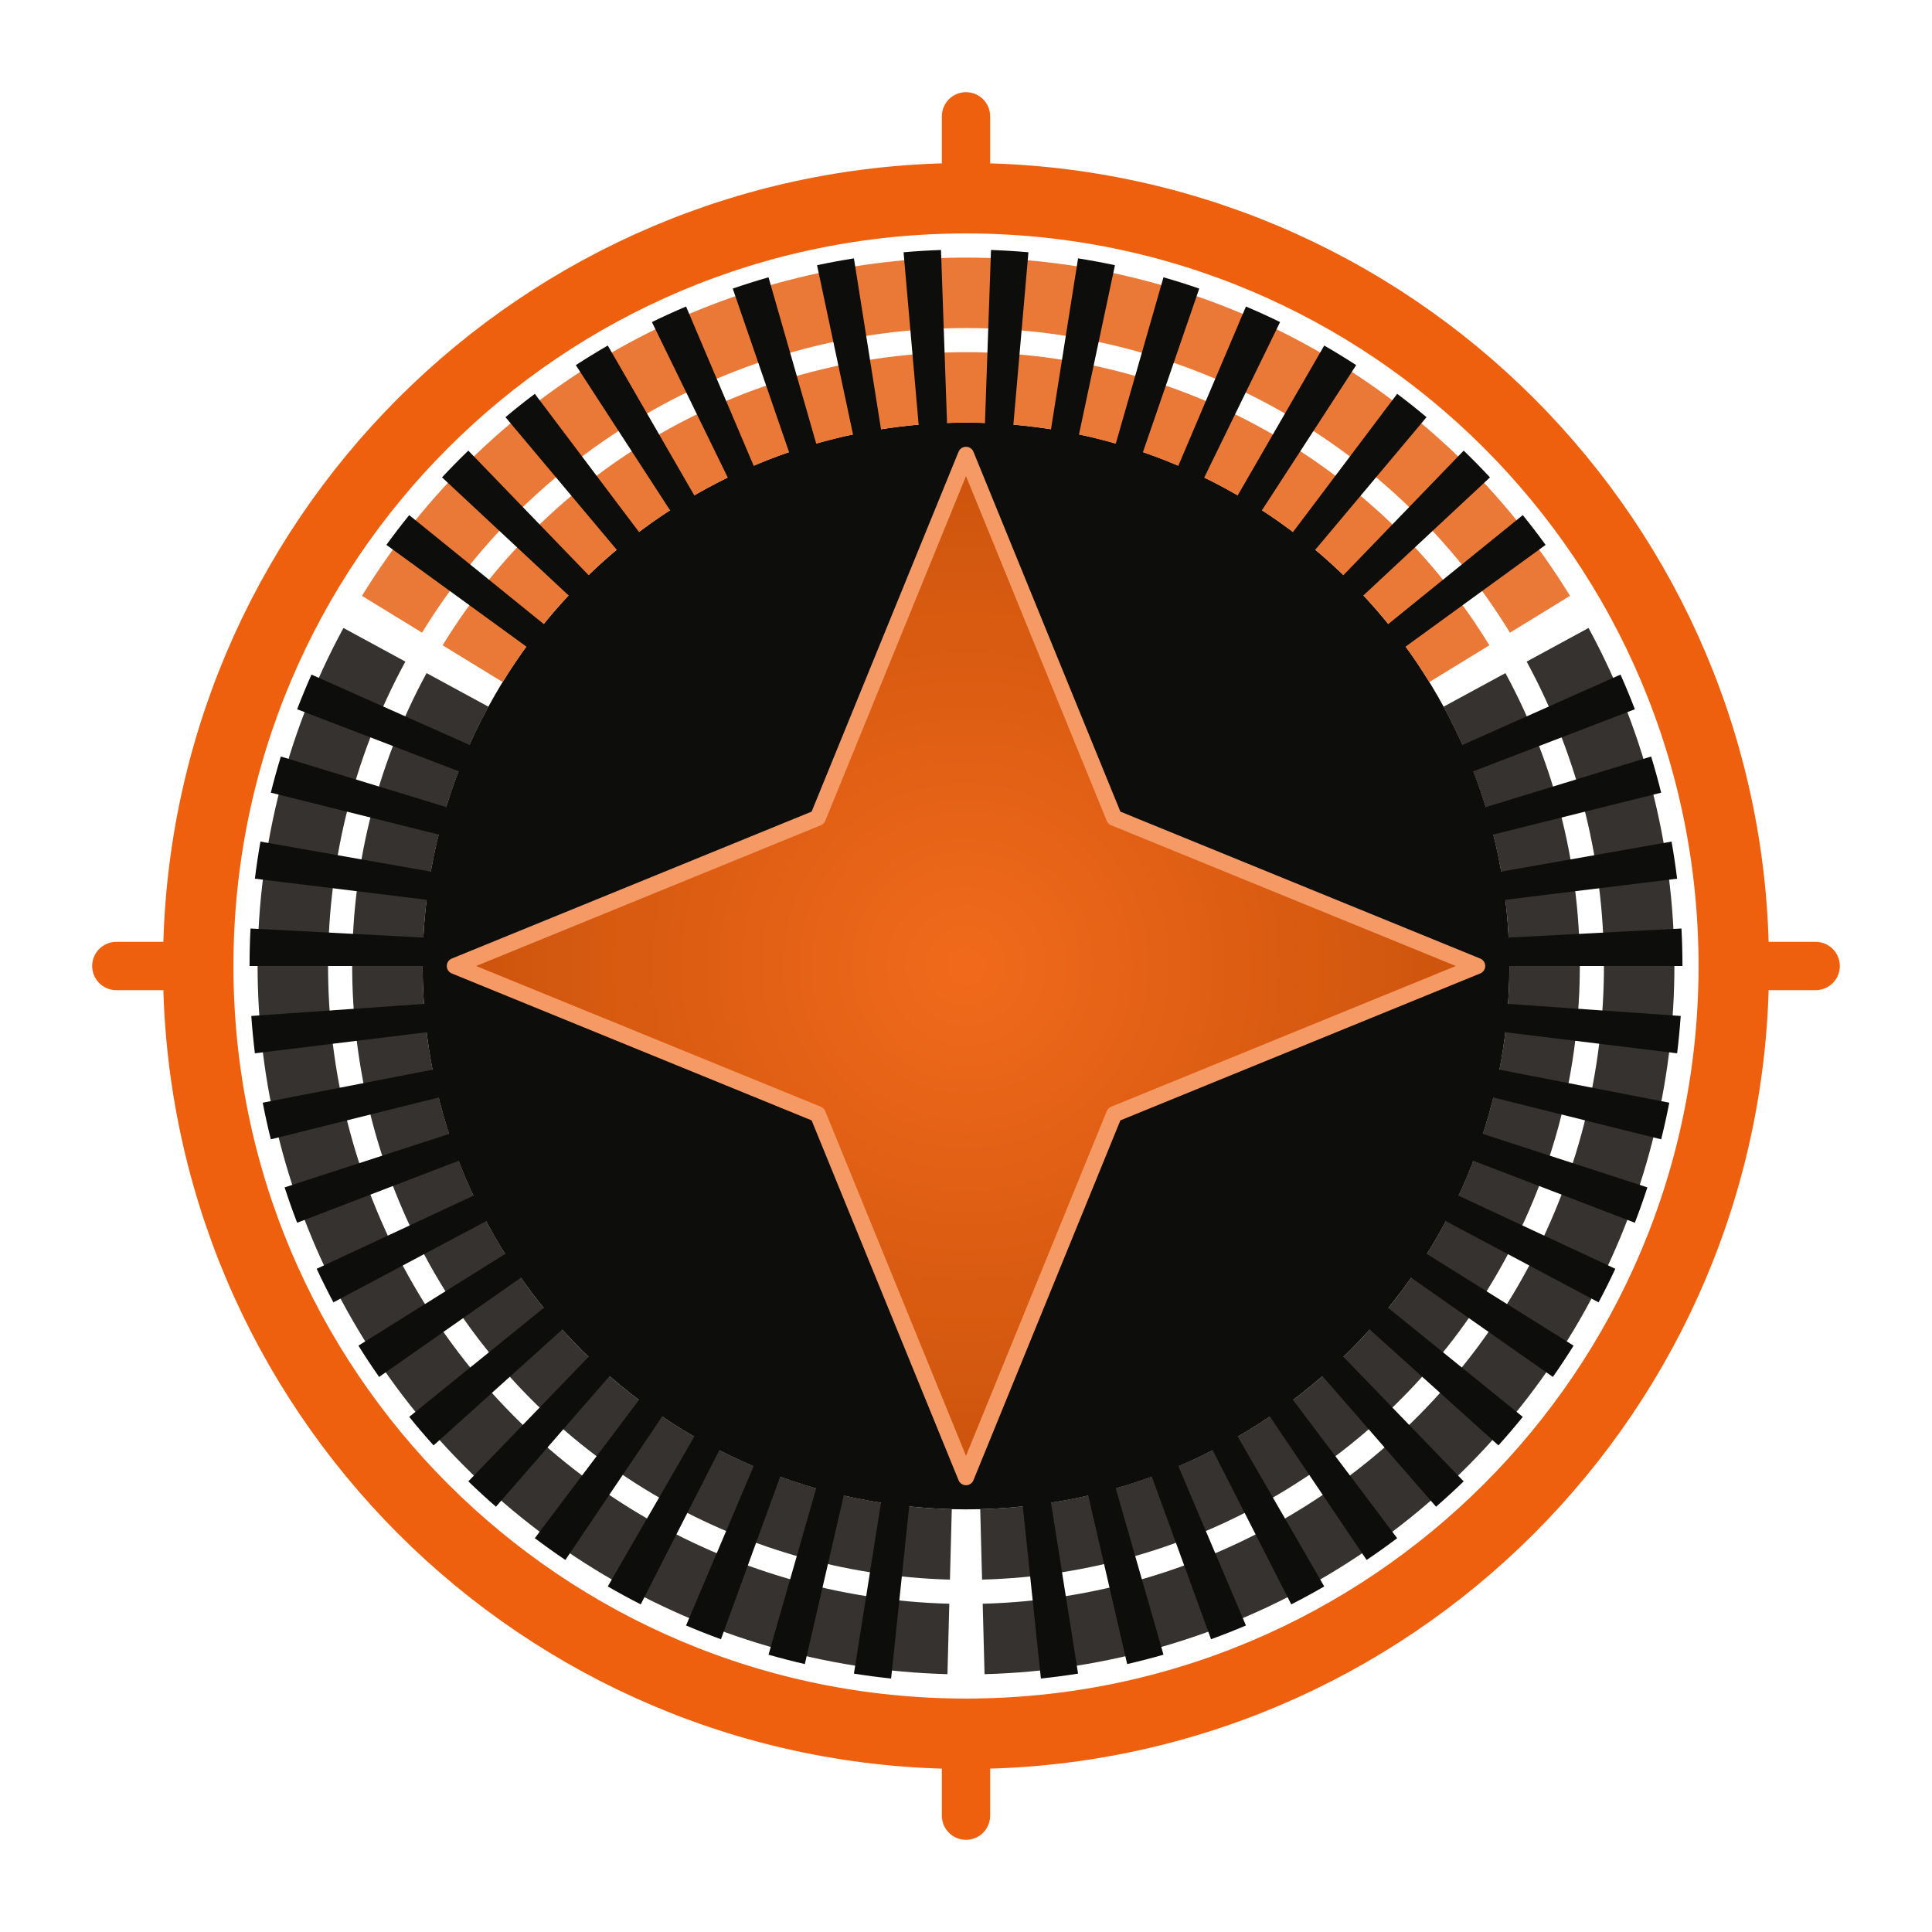
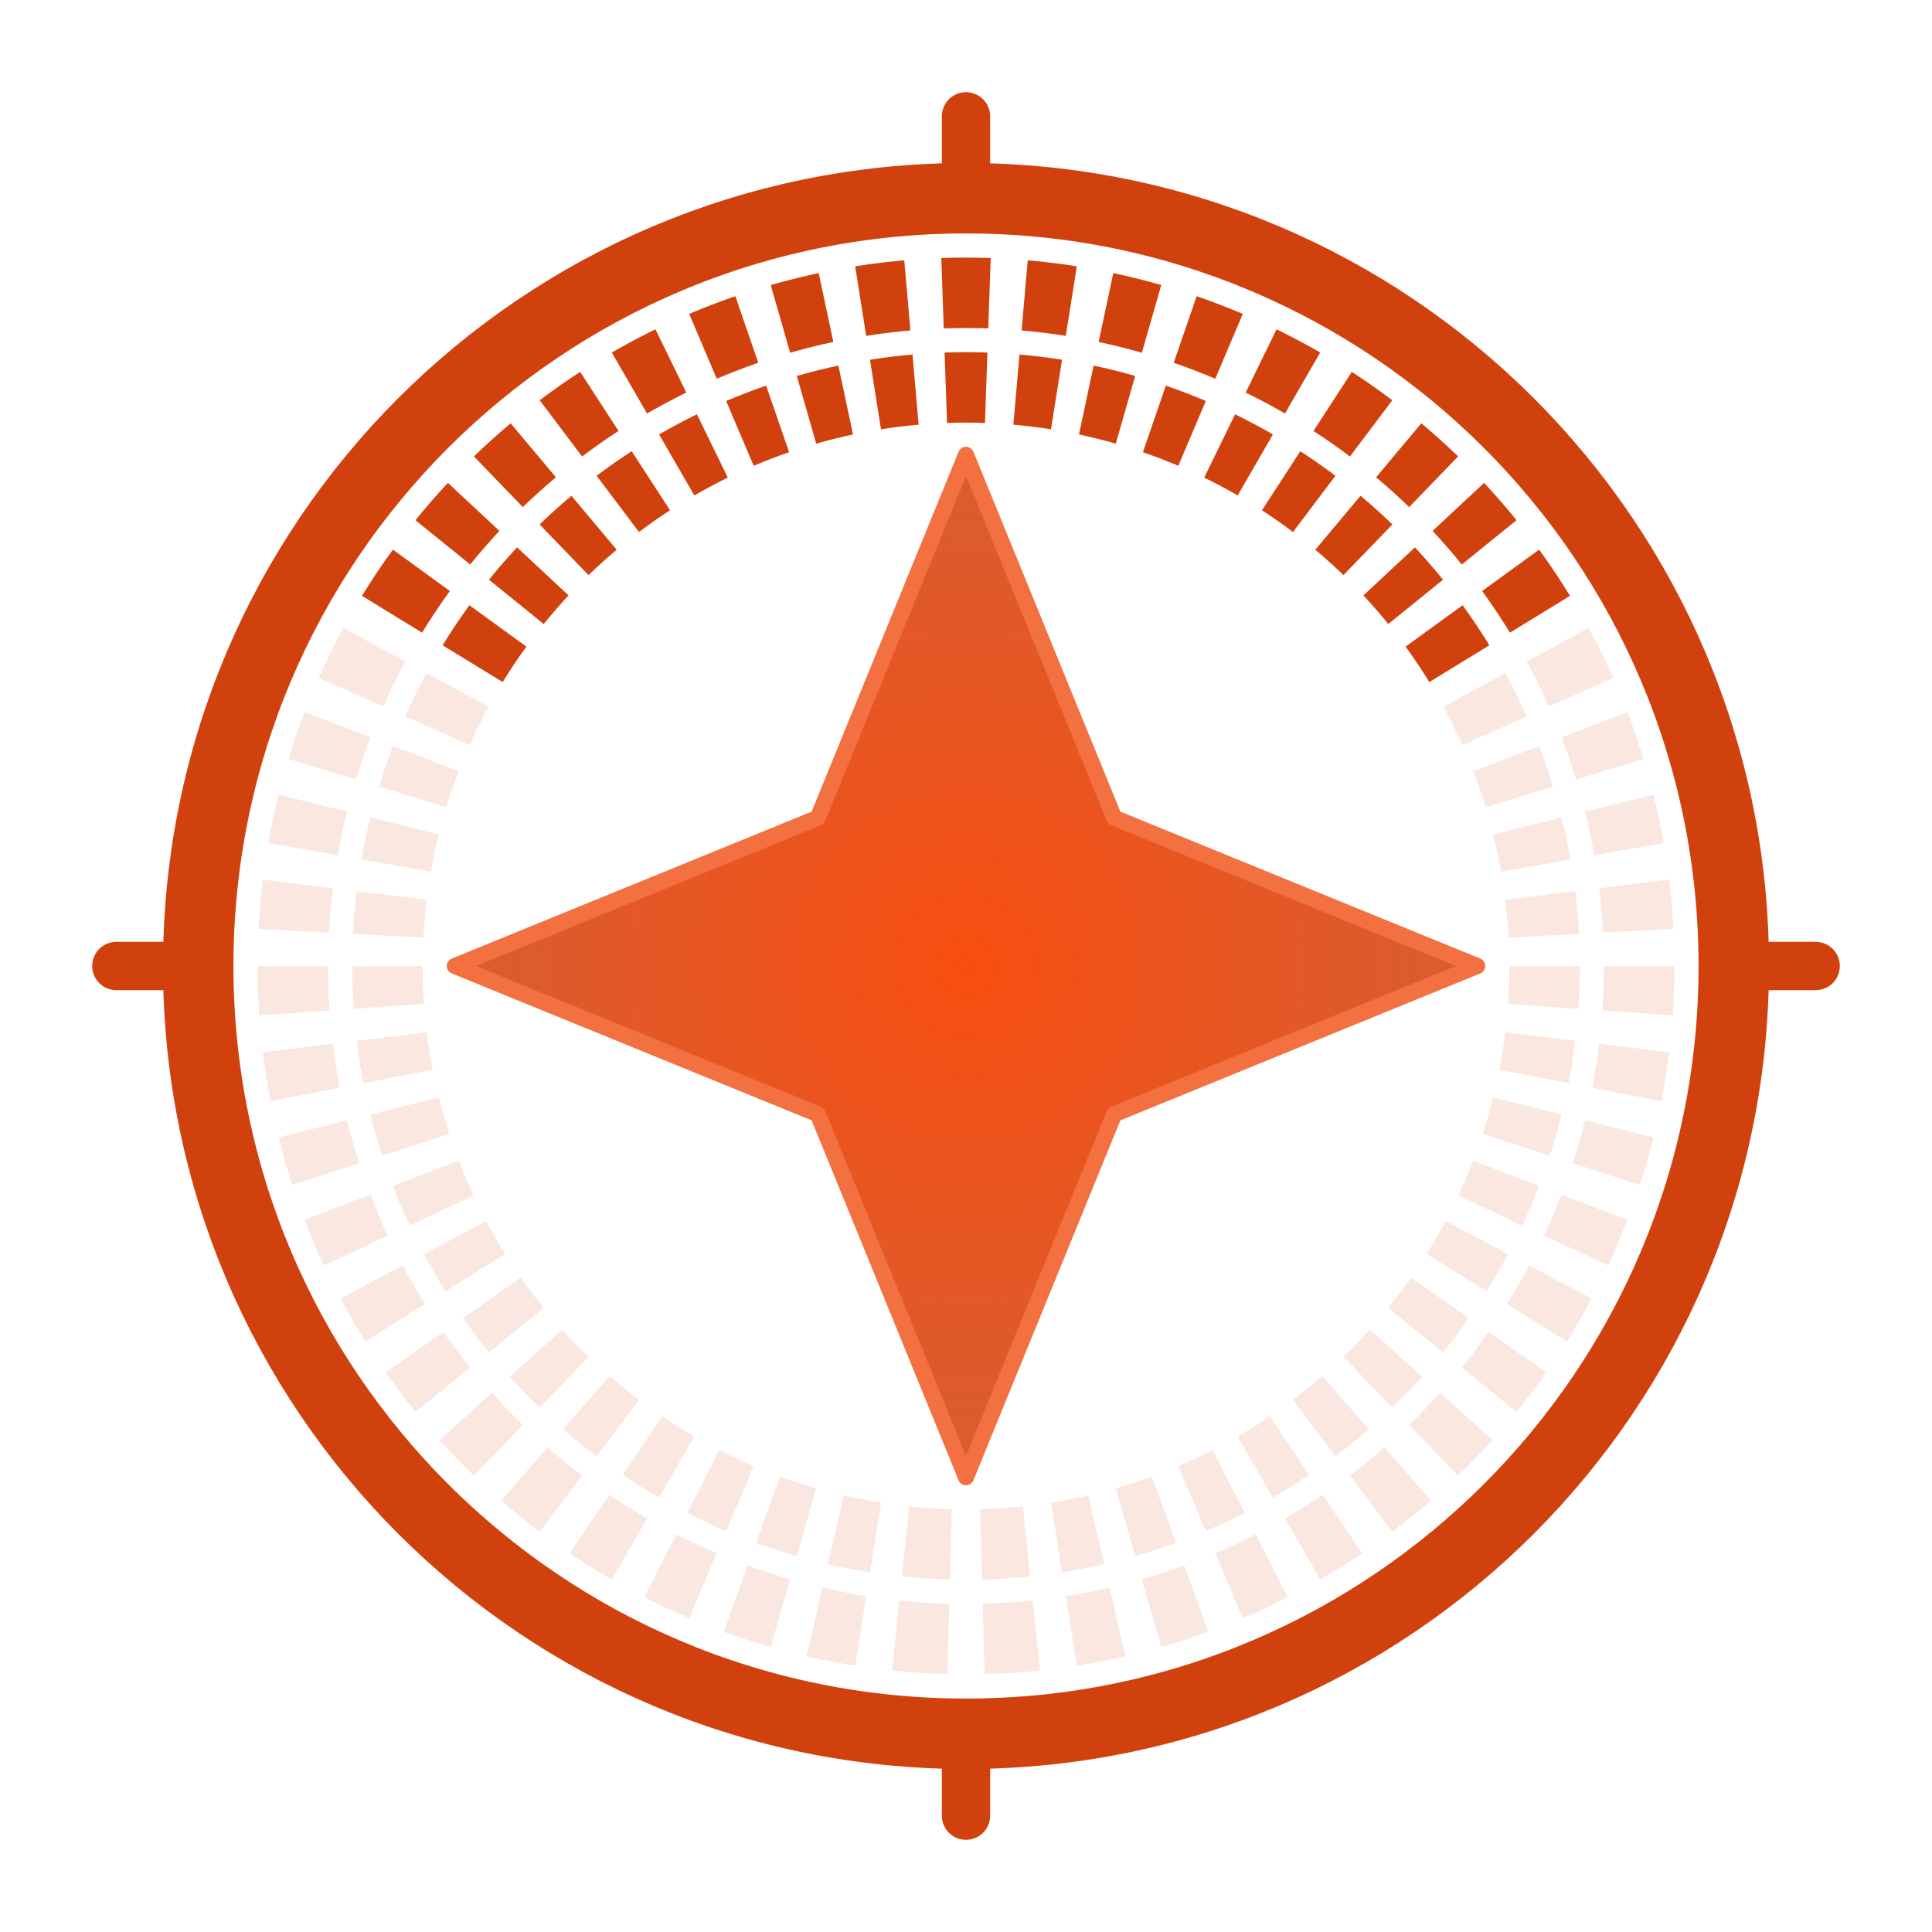
<svg xmlns="http://www.w3.org/2000/svg" width="120" height="120" viewBox="0 0 120 120" style="overflow:visible">
  <defs>
    <radialGradient id="sg-avkyvd" cx="50%" cy="50%" r="50%">
-       <stop offset="0%" stop-color="hsla(22, 98.34%, 55.192%, 0.95)" />
-       <stop offset="100%" stop-color="hsla(22, 89.4%, 49.192%, 0.85)" />
+       <stop offset="0%" stop-color="hsla(16, 97.02%, 49.576%, 0.95)" />
+       <stop offset="100%" stop-color="hsla(16, 88.2%, 43.576%, 0.85)" />
    </radialGradient>
  </defs>
-   <line x1="60.0" y1="10.625" x2="60.0" y2="7.225" stroke="hsl(22, 89.4%, 49.192%)" stroke-width="3.0" stroke-linecap="round" />
-   <line x1="109.375" y1="60.0" x2="112.775" y2="60.0" stroke="hsl(22, 89.4%, 49.192%)" stroke-width="3.0" stroke-linecap="round" />
-   <line x1="60.0" y1="109.375" x2="60.0" y2="112.775" stroke="hsl(22, 89.4%, 49.192%)" stroke-width="3.0" stroke-linecap="round" />
-   <line x1="10.625" y1="60" x2="7.225" y2="60" stroke="hsl(22, 89.4%, 49.192%)" stroke-width="3.0" stroke-linecap="round" />
-   <circle cx="60.0" cy="60.0" r="33.75" fill="hsl(22, 4%, 5%)" />
+   <line x1="60.0" y1="10.625" x2="60.0" y2="7.225" stroke="hsl(16, 88.2%, 43.576%)" stroke-width="3.0" stroke-linecap="round" />
+   <line x1="109.375" y1="60.0" x2="112.775" y2="60.0" stroke="hsl(16, 88.2%, 43.576%)" stroke-width="3.0" stroke-linecap="round" />
+   <line x1="60.0" y1="109.375" x2="60.0" y2="112.775" stroke="hsl(16, 88.2%, 43.576%)" stroke-width="3.0" stroke-linecap="round" />
+   <line x1="10.625" y1="60" x2="7.225" y2="60" stroke="hsl(16, 88.2%, 43.576%)" stroke-width="3.0" stroke-linecap="round" />
+   <circle cx="60.0" cy="60.0" r="33.75" fill="none" />
  <path d="M60.0,28.25L69.205,50.795L91.75,60.0L69.205,69.205L60.0,91.75L50.795,69.205L28.25,60L50.795,50.795Z" fill="url(#sg-avkyvd)" stroke="none" />
-   <path d="M60.0,28.25L69.205,50.795L91.75,60.0L69.205,69.205L60.0,91.75L50.795,69.205L28.25,60L50.795,50.795Z" fill="none" stroke="hsl(22, 89.4%, 68.112%)" stroke-width="1.0" stroke-linejoin="round" />
-   <path d="M27.493,40.08 A38.125,38.125 0 0,1 92.507,40.08 L88.777,42.366 A33.75,33.75 0 0,0 31.223,42.366 Z" fill="hsla(22, 80.46%, 54.868%, 0.95)" />
-   <path d="M22.484,37.01 A44.0,44.0 0 0,1 97.516,37.01 L93.786,39.296 A39.625,39.625 0 0,0 26.214,39.296 Z" fill="hsla(22, 80.46%, 54.868%, 0.95)" />
-   <path d="M93.505,41.808 A38.125,38.125 0 0,1 60.998,98.112 L60.883,93.738 A33.75,33.75 0 0,0 89.66,43.896 Z" fill="hsla(22, 8.94%, 11.352%, 0.9)" />
-   <path d="M98.668,39.005 A44.0,44.0 0 0,1 61.152,103.985 L61.037,99.611 A39.625,39.625 0 0,0 94.823,41.093 Z" fill="hsla(22, 8.94%, 11.352%, 0.9)" />
-   <path d="M59.002,98.112 A38.125,38.125 0 0,1 26.495,41.808 L30.34,43.896 A33.75,33.75 0 0,0 59.117,93.738 Z" fill="hsla(22, 8.94%, 11.352%, 0.9)" />
-   <path d="M58.848,103.985 A44.0,44.0 0 0,1 21.332,39.005 L25.177,41.093 A39.625,39.625 0 0,0 58.963,99.611 Z" fill="hsla(22, 8.94%, 11.352%, 0.9)" />
-   <path d="M23.999,33.844 A44.5,44.5 0 0,1 25.417,31.995 L34.16,39.075 A33.25,33.25 0 0,0 33.1,40.456 Z" fill="hsl(22, 4%, 5%)" />
-   <path d="M27.455,29.651 A44.5,44.5 0 0,1 29.088,27.989 L36.903,36.082 A33.25,33.25 0 0,0 35.682,37.324 Z" fill="hsl(22, 4%, 5%)" />
-   <path d="M31.396,25.911 A44.5,44.5 0 0,1 33.219,24.461 L39.99,33.445 A33.25,33.25 0 0,0 38.627,34.529 Z" fill="hsl(22, 4%, 5%)" />
-   <path d="M35.764,22.679 A44.5,44.5 0 0,1 37.75,21.462 L43.375,31.205 A33.25,33.25 0 0,0 41.891,32.114 Z" fill="hsl(22, 4%, 5%)" />
-   <path d="M40.492,20.004 A44.5,44.5 0 0,1 42.612,19.038 L47.008,29.393 A33.25,33.25 0 0,0 45.424,30.115 Z" fill="hsl(22, 4%, 5%)" />
-   <path d="M45.512,17.924 A44.5,44.5 0 0,1 47.734,17.224 L50.835,28.038 A33.25,33.25 0 0,0 49.175,28.562 Z" fill="hsl(22, 4%, 5%)" />
-   <path d="M50.748,16.472 A44.5,44.5 0 0,1 53.039,16.048 L54.799,27.159 A33.25,33.25 0 0,0 53.087,27.477 Z" fill="hsl(22, 4%, 5%)" />
-   <path d="M56.122,15.669 A44.5,44.5 0 0,1 58.447,15.527 L58.84,26.77 A33.25,33.25 0 0,0 57.102,26.877 Z" fill="hsl(22, 4%, 5%)" />
-   <path d="M61.553,15.527 A44.5,44.5 0 0,1 63.878,15.669 L62.898,26.877 A33.25,33.25 0 0,0 61.16,26.77 Z" fill="hsl(22, 4%, 5%)" />
-   <path d="M66.961,16.048 A44.5,44.5 0 0,1 69.252,16.472 L66.913,27.477 A33.25,33.25 0 0,0 65.201,27.159 Z" fill="hsl(22, 4%, 5%)" />
-   <path d="M72.266,17.224 A44.5,44.5 0 0,1 74.488,17.924 L70.825,28.562 A33.25,33.25 0 0,0 69.165,28.038 Z" fill="hsl(22, 4%, 5%)" />
-   <path d="M77.388,19.038 A44.5,44.5 0 0,1 79.508,20.004 L74.576,30.115 A33.25,33.25 0 0,0 72.992,29.393 Z" fill="hsl(22, 4%, 5%)" />
-   <path d="M82.25,21.462 A44.5,44.5 0 0,1 84.236,22.679 L78.109,32.114 A33.25,33.25 0 0,0 76.625,31.205 Z" fill="hsl(22, 4%, 5%)" />
-   <path d="M86.781,24.461 A44.5,44.5 0 0,1 88.604,25.911 L81.373,34.529 A33.25,33.25 0 0,0 80.01,33.445 Z" fill="hsl(22, 4%, 5%)" />
-   <path d="M90.912,27.989 A44.5,44.5 0 0,1 92.545,29.651 L84.318,37.324 A33.25,33.25 0 0,0 83.097,36.082 Z" fill="hsl(22, 4%, 5%)" />
-   <path d="M94.583,31.995 A44.5,44.5 0 0,1 96.001,33.844 L86.9,40.456 A33.25,33.25 0 0,0 85.84,39.075 Z" fill="hsl(22, 4%, 5%)" />
-   <path d="M100.653,41.9 A44.5,44.5 0 0,1 101.544,44.053 L91.042,48.084 A33.25,33.25 0 0,0 90.375,46.476 Z" fill="hsl(22, 4%, 5%)" />
-   <path d="M102.556,46.989 A44.5,44.5 0 0,1 103.178,49.234 L92.262,51.956 A33.25,33.25 0 0,0 91.797,50.279 Z" fill="hsl(22, 4%, 5%)" />
-   <path d="M103.824,52.273 A44.5,44.5 0 0,1 104.168,54.577 L93.002,55.948 A33.25,33.25 0 0,0 92.745,54.226 Z" fill="hsl(22, 4%, 5%)" />
-   <path d="M104.439,57.671 A44.5,44.5 0 0,1 104.5,60.0 L93.25,60.0 A33.25,33.25 0 0,0 93.204,58.26 Z" fill="hsl(22, 4%, 5%)" />
-   <path d="M104.392,63.104 A44.5,44.5 0 0,1 104.168,65.423 L93.002,64.052 A33.25,33.25 0 0,0 93.169,62.319 Z" fill="hsl(22, 4%, 5%)" />
-   <path d="M103.682,68.491 A44.5,44.5 0 0,1 103.178,70.766 L92.262,68.044 A33.25,33.25 0 0,0 92.639,66.344 Z" fill="hsl(22, 4%, 5%)" />
-   <path d="M102.322,73.751 A44.5,44.5 0 0,1 101.544,75.947 L91.042,71.916 A33.25,33.25 0 0,0 91.623,70.275 Z" fill="hsl(22, 4%, 5%)" />
-   <path d="M100.331,78.807 A44.5,44.5 0 0,1 99.291,80.891 L89.358,75.61 A33.25,33.25 0 0,0 90.135,74.052 Z" fill="hsl(22, 4%, 5%)" />
-   <path d="M97.738,83.581 A44.5,44.5 0 0,1 96.452,85.524 L87.237,79.071 A33.25,33.25 0 0,0 88.198,77.62 Z" fill="hsl(22, 4%, 5%)" />
-   <path d="M94.583,88.005 A44.5,44.5 0 0,1 93.07,89.776 L84.71,82.249 A33.25,33.25 0 0,0 85.84,80.925 Z" fill="hsl(22, 4%, 5%)" />
-   <path d="M90.912,92.011 A44.5,44.5 0 0,1 89.195,93.585 L81.814,85.094 A33.25,33.25 0 0,0 83.097,83.918 Z" fill="hsl(22, 4%, 5%)" />
-   <path d="M86.781,95.539 A44.5,44.5 0 0,1 84.884,96.892 L78.593,87.565 A33.25,33.25 0 0,0 80.01,86.555 Z" fill="hsl(22, 4%, 5%)" />
-   <path d="M82.25,98.538 A44.5,44.5 0 0,1 80.203,99.65 L75.095,89.626 A33.25,33.25 0 0,0 76.625,88.795 Z" fill="hsl(22, 4%, 5%)" />
-   <path d="M77.388,100.962 A44.5,44.5 0 0,1 75.22,101.816 L71.372,91.245 A33.25,33.25 0 0,0 72.992,90.607 Z" fill="hsl(22, 4%, 5%)" />
-   <path d="M72.266,102.776 A44.5,44.5 0 0,1 70.01,103.359 L67.48,92.398 A33.25,33.25 0 0,0 69.165,91.962 Z" fill="hsl(22, 4%, 5%)" />
-   <path d="M66.961,103.952 A44.5,44.5 0 0,1 64.652,104.256 L63.476,93.068 A33.25,33.25 0 0,0 65.201,92.841 Z" fill="hsl(22, 4%, 5%)" />
-   <path d="M55.348,104.256 A44.5,44.5 0 0,1 53.039,103.952 L54.799,92.841 A33.25,33.25 0 0,0 56.524,93.068 Z" fill="hsl(22, 4%, 5%)" />
-   <path d="M49.99,103.359 A44.5,44.5 0 0,1 47.734,102.776 L50.835,91.962 A33.25,33.25 0 0,0 52.52,92.398 Z" fill="hsl(22, 4%, 5%)" />
-   <path d="M44.78,101.816 A44.5,44.5 0 0,1 42.612,100.962 L47.008,90.607 A33.25,33.25 0 0,0 48.628,91.245 Z" fill="hsl(22, 4%, 5%)" />
-   <path d="M39.797,99.65 A44.5,44.5 0 0,1 37.75,98.538 L43.375,88.795 A33.25,33.25 0 0,0 44.905,89.626 Z" fill="hsl(22, 4%, 5%)" />
-   <path d="M35.116,96.892 A44.5,44.5 0 0,1 33.219,95.539 L39.99,86.555 A33.25,33.25 0 0,0 41.407,87.565 Z" fill="hsl(22, 4%, 5%)" />
-   <path d="M30.805,93.585 A44.5,44.5 0 0,1 29.088,92.011 L36.903,83.918 A33.25,33.25 0 0,0 38.186,85.094 Z" fill="hsl(22, 4%, 5%)" />
-   <path d="M26.93,89.776 A44.5,44.5 0 0,1 25.417,88.005 L34.16,80.925 A33.25,33.25 0 0,0 35.29,82.249 Z" fill="hsl(22, 4%, 5%)" />
-   <path d="M23.548,85.524 A44.5,44.5 0 0,1 22.262,83.581 L31.802,77.62 A33.25,33.25 0 0,0 32.763,79.071 Z" fill="hsl(22, 4%, 5%)" />
-   <path d="M20.709,80.891 A44.5,44.5 0 0,1 19.669,78.807 L29.865,74.052 A33.25,33.25 0 0,0 30.642,75.61 Z" fill="hsl(22, 4%, 5%)" />
-   <path d="M18.456,75.947 A44.5,44.5 0 0,1 17.678,73.751 L28.377,70.275 A33.25,33.25 0 0,0 28.958,71.916 Z" fill="hsl(22, 4%, 5%)" />
-   <path d="M16.822,70.766 A44.5,44.5 0 0,1 16.318,68.491 L27.361,66.344 A33.25,33.25 0 0,0 27.738,68.044 Z" fill="hsl(22, 4%, 5%)" />
-   <path d="M15.832,65.423 A44.5,44.5 0 0,1 15.608,63.104 L26.831,62.319 A33.25,33.25 0 0,0 26.998,64.052 Z" fill="hsl(22, 4%, 5%)" />
-   <path d="M15.5,60 A44.5,44.5 0 0,1 15.561,57.671 L26.796,58.26 A33.25,33.25 0 0,0 26.75,60 Z" fill="hsl(22, 4%, 5%)" />
-   <path d="M15.832,54.577 A44.5,44.5 0 0,1 16.176,52.273 L27.255,54.226 A33.25,33.25 0 0,0 26.998,55.948 Z" fill="hsl(22, 4%, 5%)" />
-   <path d="M16.822,49.234 A44.5,44.5 0 0,1 17.444,46.989 L28.203,50.279 A33.25,33.25 0 0,0 27.738,51.956 Z" fill="hsl(22, 4%, 5%)" />
-   <path d="M18.456,44.053 A44.5,44.5 0 0,1 19.347,41.9 L29.625,46.476 A33.25,33.25 0 0,0 28.958,48.084 Z" fill="hsl(22, 4%, 5%)" />
-   <circle cx="60.0" cy="60.0" r="47.688" fill="none" stroke="hsl(22, 89.4%, 49.192%)" stroke-width="4.375" />
+   <path d="M60.0,28.25L69.205,50.795L91.75,60.0L69.205,69.205L60.0,91.75L50.795,69.205L28.25,60L50.795,50.795Z" fill="none" stroke="hsl(16, 88.2%, 60.336%)" stroke-width="1.0" stroke-linejoin="round" />
+   <clipPath id="at-avkyvd">
+     <path d="M21.631,36.488 A45.0,45.0 0 0,1 23.594,33.55 L33.505,40.75 A32.75,32.75 0 0,0 32.076,42.888 Z" />
+     <path d="M25.028,31.681 A45.0,45.0 0 0,1 27.089,29.31 L36.048,37.665 A32.75,32.75 0 0,0 34.548,39.39 Z" />
+     <path d="M28.74,27.63 A45.0,45.0 0 0,1 31.075,25.528 L38.949,34.912 A32.75,32.75 0 0,0 37.25,36.442 Z" />
+     <path d="M32.918,24.061 A45.0,45.0 0 0,1 35.491,22.26 L42.163,32.534 A32.75,32.75 0 0,0 40.291,33.845 Z" />
+     <path d="M37.5,21.029 A45.0,45.0 0 0,1 40.273,19.554 L45.643,30.564 A32.75,32.75 0 0,0 43.625,31.638 Z" />
+     <path d="M42.417,18.577 A45.0,45.0 0 0,1 45.349,17.452 L49.338,29.034 A32.75,32.75 0 0,0 47.204,29.853 Z" />
+     <path d="M47.596,16.743 A45.0,45.0 0 0,1 50.644,15.983 L53.191,27.966 A32.75,32.75 0 0,0 50.973,28.519 Z" />
+     <path d="M52.96,15.554 A45.0,45.0 0 0,1 56.078,15.171 L57.146,27.375 A32.75,32.75 0 0,0 54.877,27.653 Z" />
+     <path d="M58.43,15.027 A45.0,45.0 0 0,1 61.57,15.027 L61.143,27.27 A32.75,32.75 0 0,0 58.857,27.27 Z" />
+     <path d="M63.922,15.171 A45.0,45.0 0 0,1 67.04,15.554 L65.123,27.653 A32.75,32.75 0 0,0 62.854,27.375 Z" />
+     <path d="M69.356,15.983 A45.0,45.0 0 0,1 72.404,16.743 L69.027,28.519 A32.75,32.75 0 0,0 66.809,27.966 Z" />
+     <path d="M74.651,17.452 A45.0,45.0 0 0,1 77.583,18.577 L72.796,29.853 A32.75,32.75 0 0,0 70.662,29.034 Z" />
+     <path d="M79.727,19.554 A45.0,45.0 0 0,1 82.5,21.029 L76.375,31.638 A32.75,32.75 0 0,0 74.357,30.564 Z" />
+     <path d="M84.509,22.26 A45.0,45.0 0 0,1 87.082,24.061 L79.709,33.845 A32.75,32.75 0 0,0 77.837,32.534 Z" />
+     <path d="M88.925,25.528 A45.0,45.0 0 0,1 91.26,27.63 L82.75,36.442 A32.75,32.75 0 0,0 81.051,34.912 Z" />
+     <path d="M92.911,29.31 A45.0,45.0 0 0,1 94.972,31.681 L85.452,39.39 A32.75,32.75 0 0,0 83.952,37.665 Z" />
+     <path d="M96.406,33.55 A45.0,45.0 0 0,1 98.369,36.488 L87.924,42.888 A32.75,32.75 0 0,0 86.495,40.75 Z" />
+     <path d="M99.547,38.528 A45.0,45.0 0 0,1 101.11,41.697 L89.919,46.679 A32.75,32.75 0 0,0 88.781,44.373 Z" />
+     <path d="M102.011,43.873 A45.0,45.0 0 0,1 103.034,46.843 L91.319,50.425 A32.75,32.75 0 0,0 90.575,48.263 Z" />
+     <path d="M103.663,49.114 A45.0,45.0 0 0,1 104.316,52.186 L92.252,54.313 A32.75,32.75 0 0,0 91.777,52.077 Z" />
+     <path d="M104.665,54.516 A45.0,45.0 0 0,1 104.938,57.645 L92.705,58.286 A32.75,32.75 0 0,0 92.506,56.009 Z" />
+     <path d="M105.0,60.0 A45.0,45.0 0 0,1 104.89,63.139 L92.67,62.285 A32.75,32.75 0 0,0 92.75,60.0 Z" />
+     <path d="M104.665,65.484 A45.0,45.0 0 0,1 104.173,68.586 L92.148,66.249 A32.75,32.75 0 0,0 92.506,63.991 Z" />
+     <path d="M103.663,70.886 A45.0,45.0 0 0,1 102.798,73.906 L91.147,70.12 A32.75,32.75 0 0,0 91.777,67.923 Z" />
+     <path d="M102.011,76.127 A45.0,45.0 0 0,1 100.784,79.018 L89.682,73.841 A32.75,32.75 0 0,0 90.575,71.737 Z" />
+     <path d="M99.733,81.126 A45.0,45.0 0 0,1 98.162,83.846 L87.774,77.355 A32.75,32.75 0 0,0 88.917,75.375 Z" />
+     <path d="M96.862,85.811 A45.0,45.0 0 0,1 94.972,88.319 L85.452,80.61 A32.75,32.75 0 0,0 86.827,78.785 Z" />
+     <path d="M93.442,90.111 A45.0,45.0 0 0,1 91.26,92.37 L82.75,83.558 A32.75,32.75 0 0,0 84.338,81.914 Z" />
+     <path d="M89.523,93.962 A45.0,45.0 0 0,1 87.082,95.939 L79.709,86.155 A32.75,32.75 0 0,0 81.486,84.717 Z" />
+     <path d="M85.164,97.307 A45.0,45.0 0 0,1 82.5,98.971 L76.375,88.362 A32.75,32.75 0 0,0 78.314,87.151 Z" />
+     <path d="M80.43,100.095 A45.0,45.0 0 0,1 77.583,101.423 L72.796,90.147 A32.75,32.75 0 0,0 74.868,89.18 Z" />
+     <path d="M75.391,102.286 A45.0,45.0 0 0,1 72.404,103.257 L69.027,91.481 A32.75,32.75 0 0,0 71.201,90.775 Z" />
+     <path d="M70.123,103.847 A45.0,45.0 0 0,1 67.04,104.446 L65.123,92.347 A32.75,32.75 0 0,0 67.367,91.911 Z" />
+     <path d="M64.704,104.753 A45.0,45.0 0 0,1 61.178,104.985 L60.857,92.739 A32.75,32.75 0 0,0 63.423,92.571 Z" />
+     <path d="M58.822,104.985 A45.0,45.0 0 0,1 55.296,104.753 L56.577,92.571 A32.75,32.75 0 0,0 59.143,92.739 Z" />
+     <path d="M52.96,104.446 A45.0,45.0 0 0,1 49.877,103.847 L52.633,91.911 A32.75,32.75 0 0,0 54.877,92.347 Z" />
+     <path d="M47.596,103.257 A45.0,45.0 0 0,1 44.609,102.286 L48.799,90.775 A32.75,32.75 0 0,0 50.973,91.481 Z" />
+     <path d="M42.417,101.423 A45.0,45.0 0 0,1 39.57,100.095 L45.132,89.18 A32.75,32.75 0 0,0 47.204,90.147 Z" />
+     <path d="M37.5,98.971 A45.0,45.0 0 0,1 34.836,97.307 L41.686,87.151 A32.75,32.75 0 0,0 43.625,88.362 Z" />
+     <path d="M32.918,95.939 A45.0,45.0 0 0,1 30.477,93.962 L38.514,84.717 A32.75,32.75 0 0,0 40.291,86.155 Z" />
+     <path d="M28.74,92.37 A45.0,45.0 0 0,1 26.558,90.111 L35.662,81.914 A32.75,32.75 0 0,0 37.25,83.558 Z" />
+     <path d="M25.028,88.319 A45.0,45.0 0 0,1 23.138,85.811 L33.173,78.785 A32.75,32.75 0 0,0 34.548,80.61 Z" />
+     <path d="M21.838,83.846 A45.0,45.0 0 0,1 20.267,81.126 L31.083,75.375 A32.75,32.75 0 0,0 32.226,77.355 Z" />
+     <path d="M19.216,79.018 A45.0,45.0 0 0,1 17.989,76.127 L29.425,71.737 A32.75,32.75 0 0,0 30.318,73.841 Z" />
+     <path d="M17.202,73.906 A45.0,45.0 0 0,1 16.337,70.886 L28.223,67.923 A32.75,32.75 0 0,0 28.853,70.12 Z" />
+     <path d="M15.827,68.586 A45.0,45.0 0 0,1 15.335,65.484 L27.494,63.991 A32.75,32.75 0 0,0 27.852,66.249 Z" />
+     <path d="M15.11,63.139 A45.0,45.0 0 0,1 15.0,60 L27.25,60 A32.75,32.75 0 0,0 27.33,62.285 Z" />
+     <path d="M15.062,57.645 A45.0,45.0 0 0,1 15.335,54.516 L27.494,56.009 A32.75,32.75 0 0,0 27.295,58.286 Z" />
+     <path d="M15.684,52.186 A45.0,45.0 0 0,1 16.337,49.114 L28.223,52.077 A32.75,32.75 0 0,0 27.748,54.313 Z" />
+     <path d="M16.966,46.843 A45.0,45.0 0 0,1 17.989,43.873 L29.425,48.263 A32.75,32.75 0 0,0 28.681,50.425 Z" />
+     <path d="M18.89,41.697 A45.0,45.0 0 0,1 20.453,38.528 L31.219,44.373 A32.75,32.75 0 0,0 30.081,46.679 Z" />
+   </clipPath>
+   <g clip-path="url(#at-avkyvd)">
+     <path d="M27.493,40.08 A38.125,38.125 0 0,1 92.507,40.08 L88.777,42.366 A33.75,33.75 0 0,0 31.223,42.366 Z" fill="hsl(16, 88.2%, 43.576%)" />
+     <path d="M22.484,37.01 A44.0,44.0 0 0,1 97.516,37.01 L93.786,39.296 A39.625,39.625 0 0,0 26.214,39.296 Z" fill="hsl(16, 88.2%, 43.576%)" />
+     <path d="M93.505,41.808 A38.125,38.125 0 0,1 60.998,98.112 L60.883,93.738 A33.75,33.75 0 0,0 89.66,43.896 Z" fill="hsla(16, 88.2%, 43.576%, 0.125)" />
+     <path d="M98.668,39.005 A44.0,44.0 0 0,1 61.152,103.985 L61.037,99.611 A39.625,39.625 0 0,0 94.823,41.093 Z" fill="hsla(16, 88.2%, 43.576%, 0.125)" />
+     <path d="M59.002,98.112 A38.125,38.125 0 0,1 26.495,41.808 L30.34,43.896 A33.75,33.75 0 0,0 59.117,93.738 Z" fill="hsla(16, 88.2%, 43.576%, 0.125)" />
+     <path d="M58.848,103.985 A44.0,44.0 0 0,1 21.332,39.005 L25.177,41.093 A39.625,39.625 0 0,0 58.963,99.611 Z" fill="hsla(16, 88.2%, 43.576%, 0.125)" />
+   </g>
+   <circle cx="60.0" cy="60.0" r="47.688" fill="none" stroke="hsl(16, 88.2%, 43.576%)" stroke-width="4.375" />
</svg>
